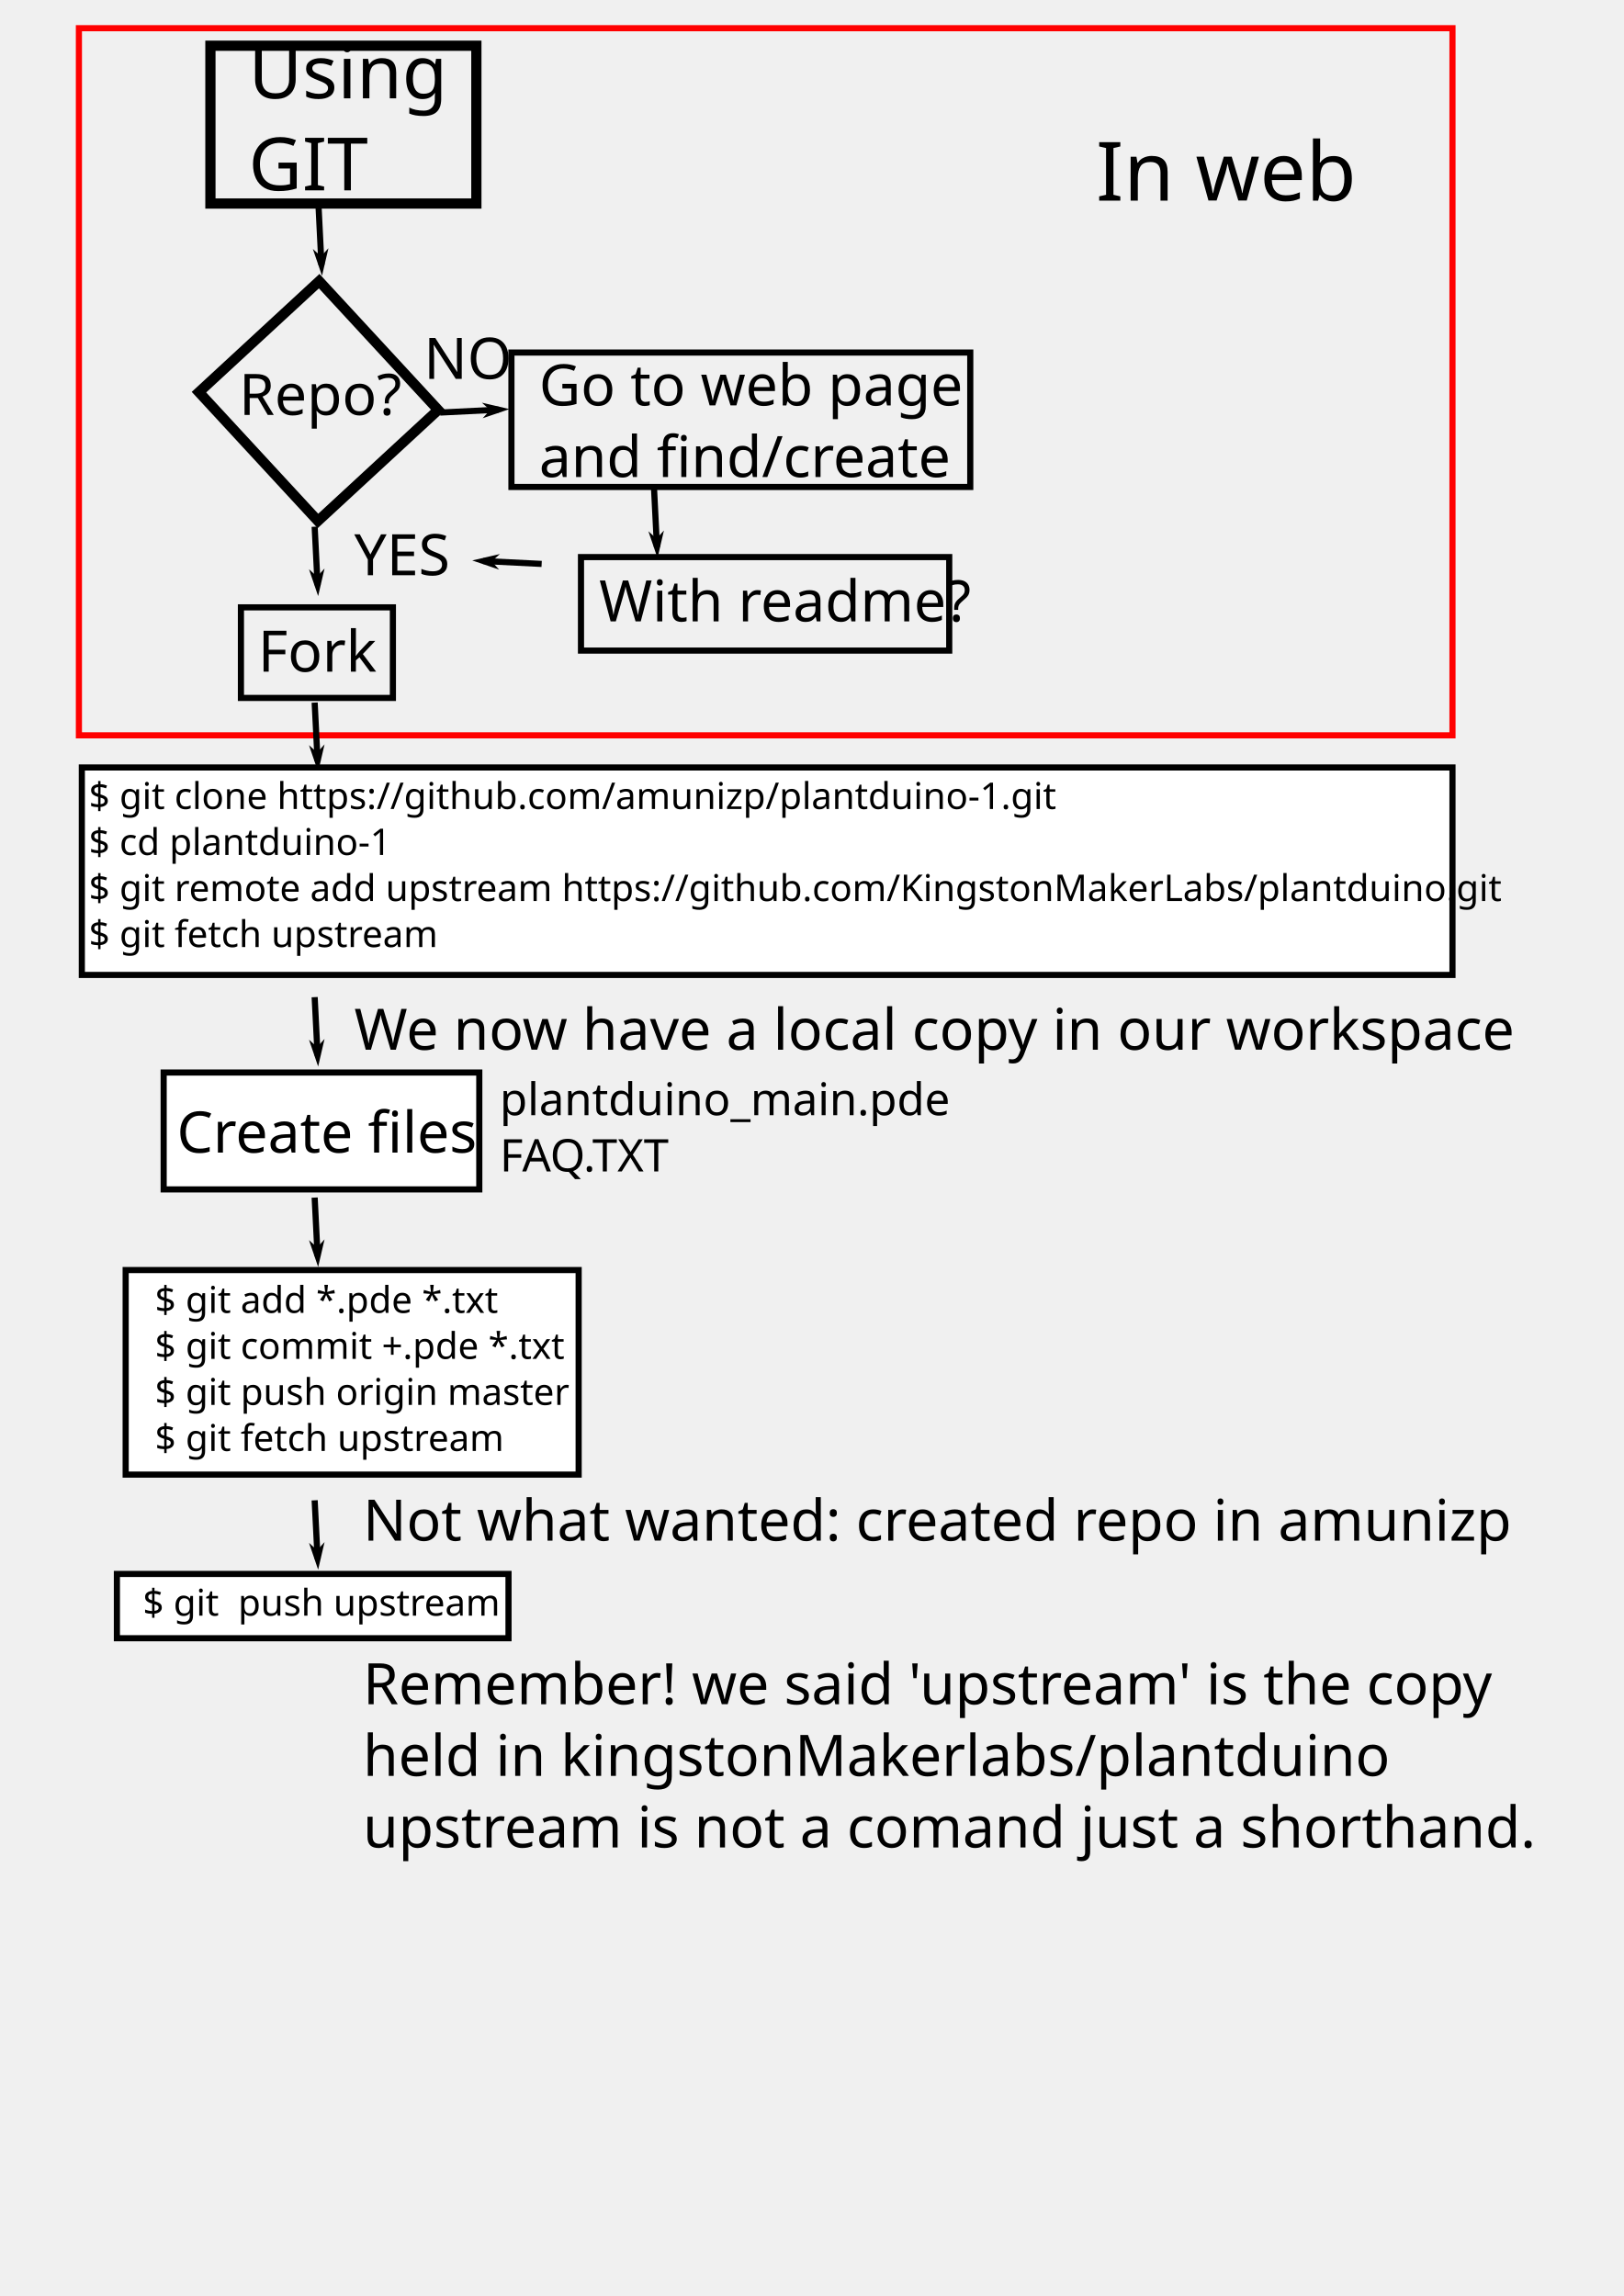
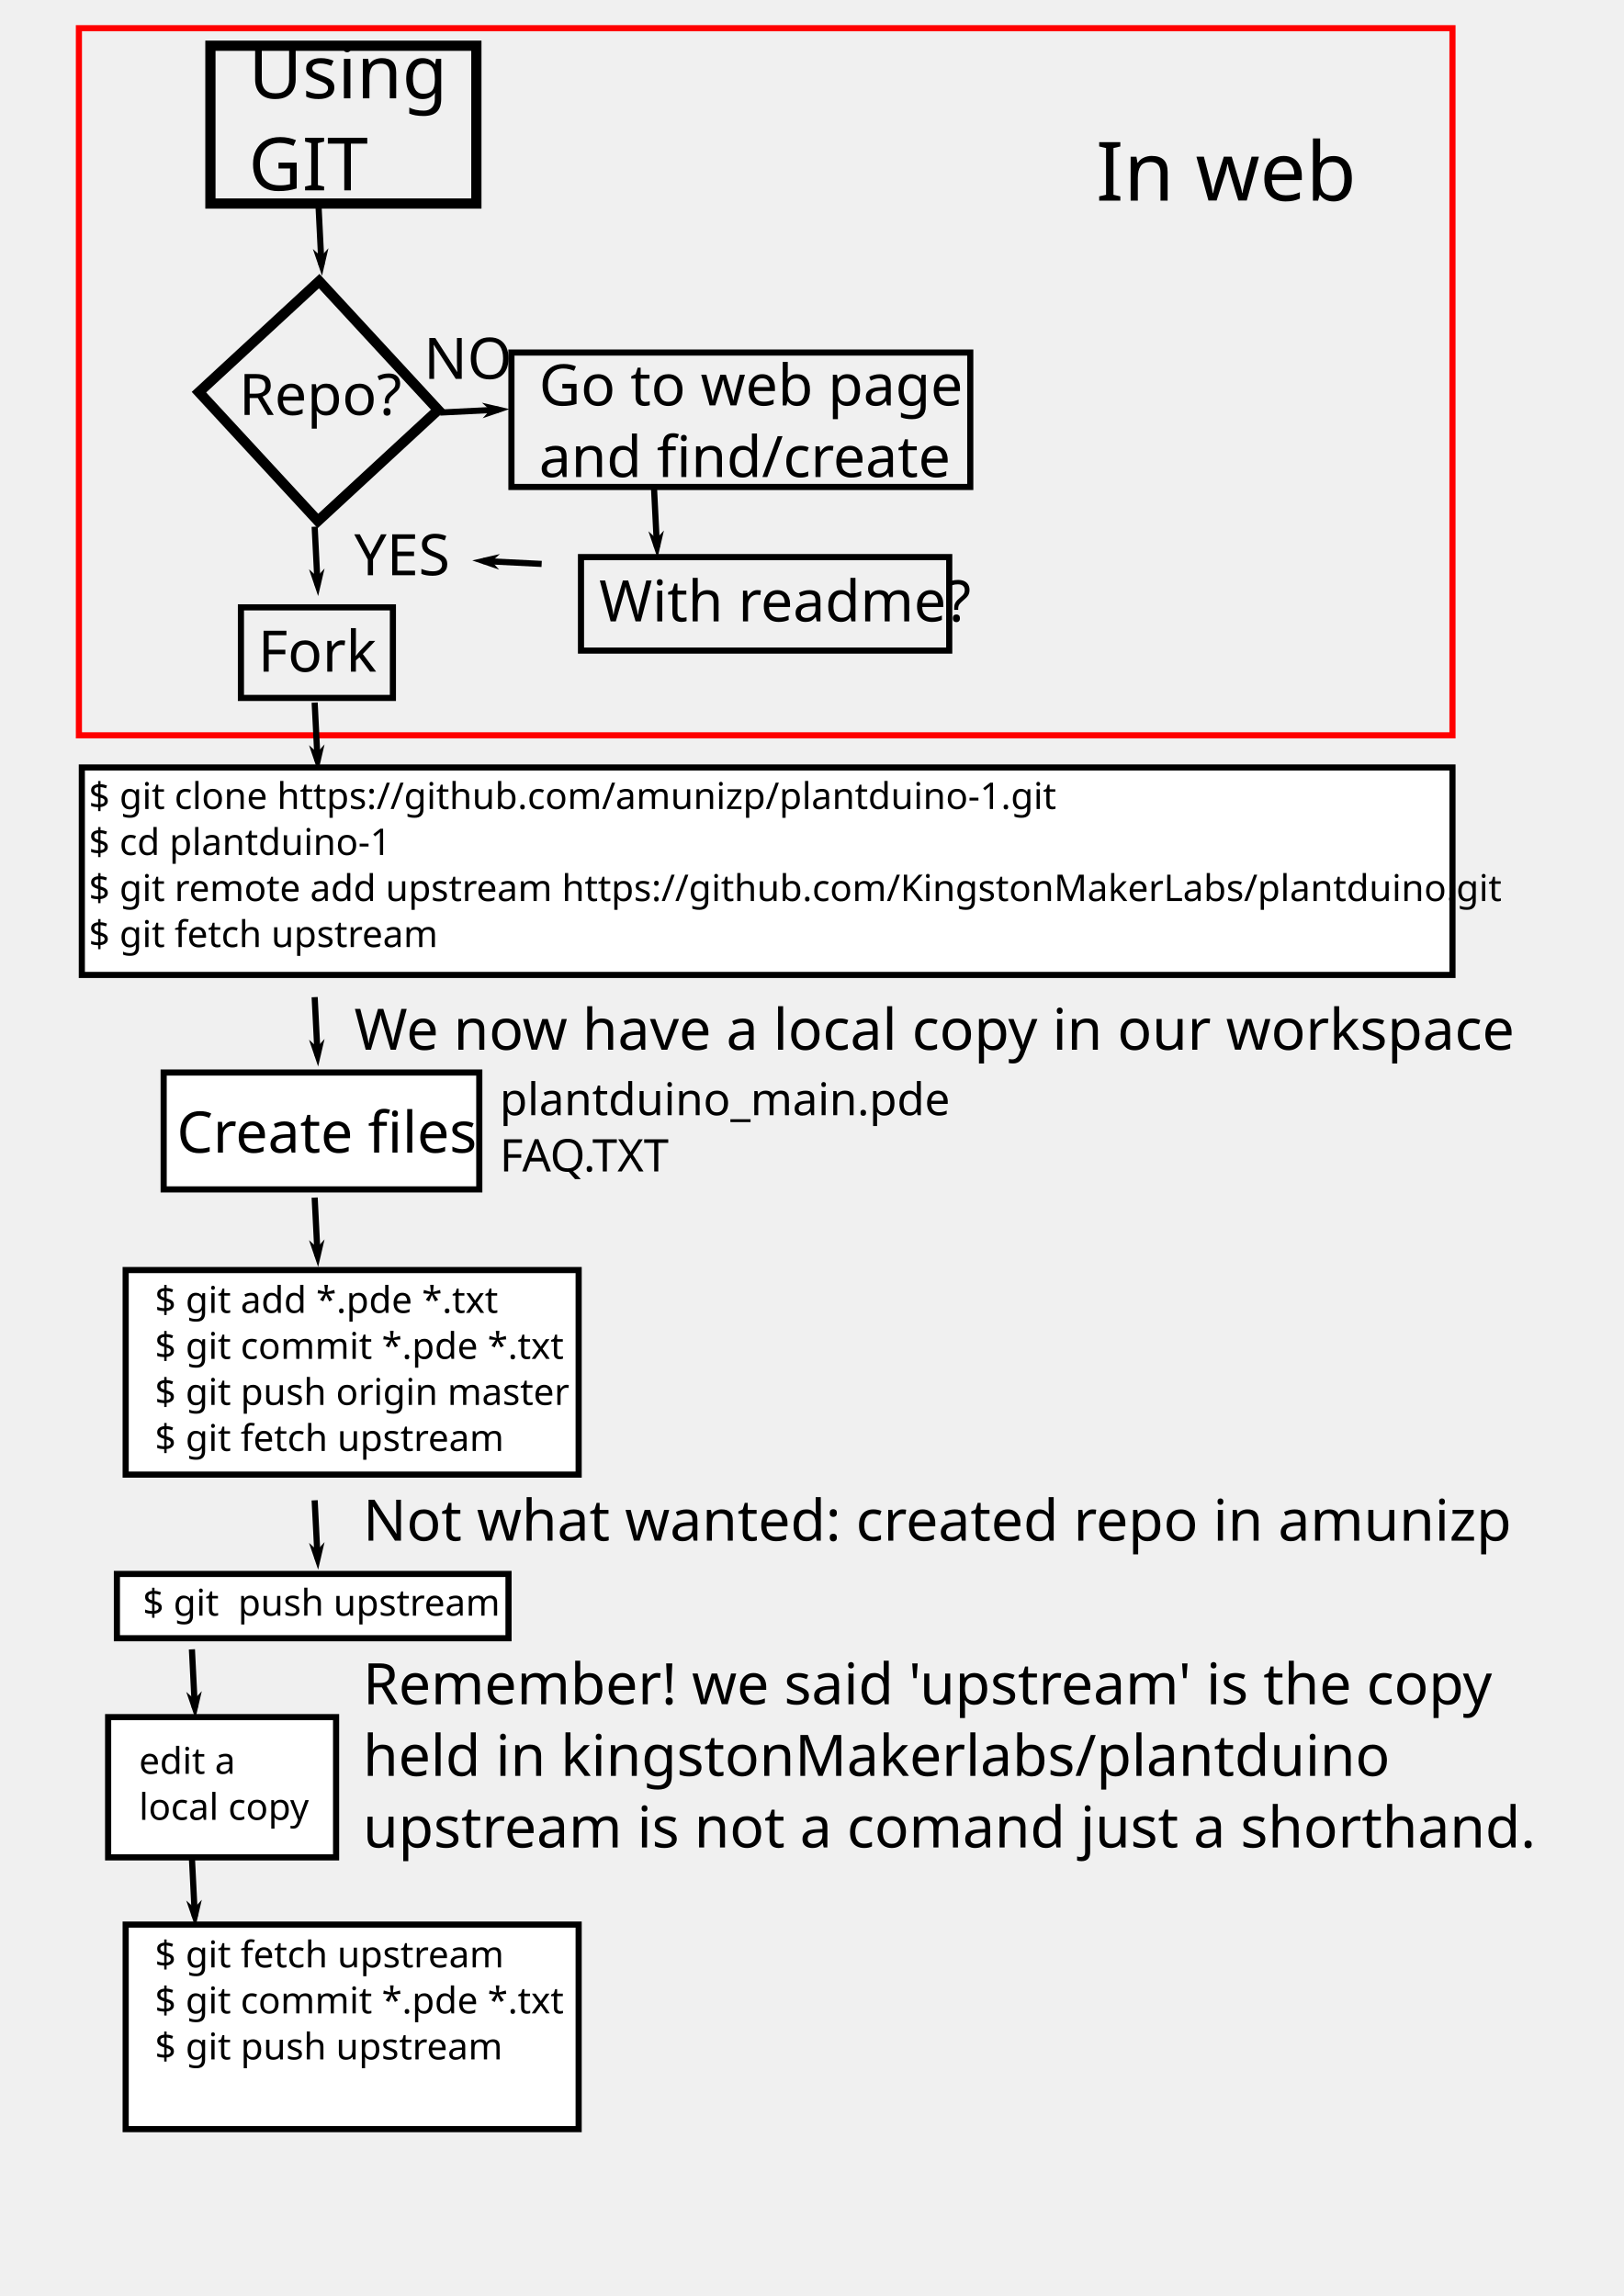
<svg xmlns="http://www.w3.org/2000/svg" width="210mm" height="297mm" id="svg2" version="1.1">
  <defs id="defs4">
    <marker orient="auto" refY="0.0" refX="0.0" id="Arrow1Send" style="overflow:visible;">
      <path id="path3803" d="M 0.0,0.0 L 5.0,-5.0 L -12.5,0.0 L 5.0,5.0 L 0.0,0.0 z " style="fill-rule:evenodd;stroke:#000000;stroke-width:1.0pt;" transform="scale(0.2) rotate(180) translate(6,0)" />
    </marker>
  </defs>
  <g id="layer1">
    <rect style="fill:#ffffff;fill-opacity:1;stroke:#000000;stroke-width:3;stroke-miterlimit:4;stroke-opacity:1;stroke-dasharray:none" id="rect4418" width="191.429" height="31.429" x="57.143" y="769.505" />
    <rect style="fill:#ffffff;fill-opacity:1;stroke:#000000;stroke-width:3;stroke-miterlimit:4;stroke-opacity:1;stroke-dasharray:none" id="rect4390" width="221.429" height="100" x="61.429" y="620.934" />
    <g id="g3765" transform="translate(-100,-55.71429)">
      <rect y="78.076" x="202.857" height="77.143" width="130" id="rect2985" style="fill:none;stroke:#000000;stroke-width:5;stroke-miterlimit:4;stroke-opacity:1;stroke-dasharray:none" />
      <text id="text3755" y="103.791" x="221.486" style="font-size:36px;font-style:normal;font-weight:normal;line-height:125%;letter-spacing:0px;word-spacing:0px;fill:#000000;fill-opacity:1;stroke:none;font-family:Sans" xml:space="preserve">
        <tspan id="tspan3759" y="103.791" x="221.486">Using </tspan>
        <tspan id="tspan3763" y="148.791" x="221.486">GIT</tspan>
      </text>
    </g>
    <g id="g3777" transform="translate(0,8)">
      <rect transform="matrix(0.6784806,0.7346183,-0.7346183,0.6784806,0,0)" y="-26.784" x="200.956" height="80" width="85.714" id="rect3771" style="fill:none;stroke:#000000;stroke-width:5;stroke-miterlimit:4;stroke-opacity:1;stroke-dasharray:none" />
      <text id="text3773" y="194.851" x="116.818" style="font-size:28px;font-style:normal;font-weight:normal;line-height:125%;letter-spacing:0px;word-spacing:0px;fill:#000000;fill-opacity:1;stroke:none;font-family:Sans" xml:space="preserve">
        <tspan y="194.851" x="116.818" id="tspan3775">Repo?</tspan>
      </text>
    </g>
    <path style="fill:none;stroke:#000000;stroke-width:3;stroke-linecap:butt;stroke-linejoin:miter;stroke-opacity:1;marker-end:url(#Arrow1Send);stroke-miterlimit:4;stroke-dasharray:none" d="m 155.714,100.934 1.429,28.571" id="path3782" />
    <path id="path4228" d="m 153.815,257.505 1.429,28.571" style="fill:none;stroke:#000000;stroke-width:3;stroke-linecap:butt;stroke-linejoin:miter;stroke-miterlimit:4;stroke-opacity:1;stroke-dasharray:none;marker-end:url(#Arrow1Send)" />
    <path style="fill:none;stroke:#000000;stroke-width:3;stroke-linecap:butt;stroke-linejoin:miter;stroke-miterlimit:4;stroke-opacity:1;stroke-dasharray:none;marker-end:url(#Arrow1Send)" d="m 215.142,201.703 28.571,-1.429" id="path4230" />
    <text xml:space="preserve" style="font-size:28px;font-style:normal;font-weight:normal;line-height:125%;letter-spacing:0px;word-spacing:0px;fill:#000000;fill-opacity:1;stroke:none;font-family:Sans" x="207.143" y="185.219" id="text4232">
      <tspan id="tspan4234" x="207.143" y="185.219">NO</tspan>
    </text>
    <text id="text4236" y="281.219" x="173.143" style="font-size:28px;font-style:normal;font-weight:normal;line-height:125%;letter-spacing:0px;word-spacing:0px;fill:#000000;fill-opacity:1;stroke:none;font-family:Sans" xml:space="preserve">
      <tspan y="281.219" x="173.143" id="tspan4238">YES</tspan>
    </text>
    <rect style="fill:none;stroke:#000000;stroke-width:3;stroke-miterlimit:4;stroke-opacity:1;stroke-dasharray:none" id="rect4240" width="224.286" height="65.714" x="250" y="172.362" />
    <text xml:space="preserve" style="font-size:28px;font-style:normal;font-weight:normal;line-height:125%;letter-spacing:0px;word-spacing:0px;fill:#000000;fill-opacity:1;stroke:none;font-family:Sans" x="263.507" y="198.219" id="text4242">
      <tspan id="tspan4244" x="263.507" y="198.219">Go to web page </tspan>
      <tspan x="263.507" y="233.219" id="tspan4246">and find/create</tspan>
    </text>
    <path id="path4248" d="M 264.77,275.703 236.198,274.275" style="fill:none;stroke:#000000;stroke-width:3;stroke-linecap:butt;stroke-linejoin:miter;stroke-miterlimit:4;stroke-opacity:1;stroke-dasharray:none;marker-end:url(#Arrow1Send)" />
    <path style="fill:none;stroke:#000000;stroke-width:3;stroke-linecap:butt;stroke-linejoin:miter;stroke-miterlimit:4;stroke-opacity:1;stroke-dasharray:none;marker-end:url(#Arrow1Send)" d="m 319.714,238.934 1.429,28.571" id="path4250" />
    <rect y="272.362" x="284" height="45.714" width="180" id="rect4271" style="fill:none;stroke:#000000;stroke-width:3;stroke-miterlimit:4;stroke-opacity:1;stroke-dasharray:none" />
    <text xml:space="preserve" style="font-size:28px;font-style:normal;font-weight:normal;line-height:125%;letter-spacing:0px;word-spacing:0px;fill:#000000;fill-opacity:1;stroke:none;font-family:Sans" x="292.857" y="303.791" id="text4273">
      <tspan id="tspan4275" x="292.857" y="303.791">With readme?</tspan>
    </text>
    <rect style="fill:none;stroke:#000000;stroke-width:3;stroke-miterlimit:4;stroke-opacity:1;stroke-dasharray:none" id="rect4277" width="74.286" height="44.286" x="117.771" y="296.934" />
    <text id="text4279" y="328.362" x="126.121" style="font-size:28px;font-style:normal;font-weight:normal;line-height:125%;letter-spacing:0px;word-spacing:0px;fill:#000000;fill-opacity:1;stroke:none;font-family:Sans" xml:space="preserve">
      <tspan y="328.362" x="126.121" id="tspan4281">Fork</tspan>
    </text>
    <rect style="fill:none;stroke:#ff0000;stroke-width:3;stroke-miterlimit:4;stroke-opacity:1;stroke-dasharray:none" id="rect4283" width="671.429" height="345.714" x="38.571" y="13.791" />
    <text xml:space="preserve" style="font-size:40px;font-style:normal;font-weight:normal;line-height:125%;letter-spacing:0px;word-spacing:0px;fill:#000000;fill-opacity:1;stroke:none;font-family:Sans" x="535.714" y="48.076" id="text4285">
      <tspan id="tspan4287" x="535.714" y="48.076" />
      <tspan id="tspan4289" x="535.714" y="98.076">In web</tspan>
    </text>
    <path style="fill:none;stroke:#000000;stroke-width:3;stroke-linecap:butt;stroke-linejoin:miter;stroke-miterlimit:4;stroke-opacity:1;stroke-dasharray:none;marker-end:url(#Arrow1Send)" d="m 153.815,343.505 1.429,28.571" id="path4291" />
    <rect style="fill:#ffffff;stroke:#000000;stroke-width:3;stroke-miterlimit:4;stroke-opacity:1;stroke-dasharray:none" id="rect4293" width="670" height="101.429" x="40" y="375.219" />
    <text xml:space="preserve" style="font-size:18px;font-style:normal;font-weight:normal;line-height:125%;letter-spacing:0px;word-spacing:0px;fill:#000000;fill-opacity:1;stroke:none;font-family:Sans" x="43.429" y="395.505" id="text4295">
      <tspan id="tspan4297" x="43.429" y="395.505">$ git clone https://github.com/amunizp/plantduino-1.git</tspan>
      <tspan x="43.429" y="418.005" id="tspan4299">$ cd plantduino-1</tspan>
      <tspan x="43.429" y="440.505" id="tspan4301">$ git remote add upstream https://github.com/KingstonMakerLabs/plantduino.git</tspan>
      <tspan x="43.429" y="463.005" id="tspan4324">$ git fetch upstream</tspan>
    </text>
    <path id="path4328" d="m 153.815,487.505 1.429,28.571" style="fill:none;stroke:#000000;stroke-width:3;stroke-linecap:butt;stroke-linejoin:miter;stroke-miterlimit:4;stroke-opacity:1;stroke-dasharray:none;marker-end:url(#Arrow1Send)" />
    <text xml:space="preserve" style="font-size:28px;font-style:normal;font-weight:normal;line-height:125%;letter-spacing:0px;word-spacing:0px;fill:#000000;fill-opacity:1;stroke:none;font-family:Sans" x="173.143" y="513.219" id="text4330">
      <tspan id="tspan4332" x="173.143" y="513.219">We now have a local copy in our workspace</tspan>
    </text>
    <g id="g4342" transform="translate(17.14286,-27.14286)">
      <rect style="fill:#ffffff;stroke:#000000;stroke-width:3;stroke-miterlimit:4;stroke-opacity:1;stroke-dasharray:none" id="rect4334" width="154.286" height="57.142" x="62.857" y="551.505" />
      <text id="text4336" y="555.651" x="69.296" style="font-size:28px;font-style:normal;font-weight:normal;line-height:125%;letter-spacing:0px;word-spacing:0px;fill:#000000;fill-opacity:1;stroke:none;font-family:Sans" xml:space="preserve">
        <tspan y="555.651" x="69.296" id="tspan4338" />
        <tspan id="tspan4340" y="590.651" x="69.296">Create files</tspan>
      </text>
    </g>
    <text xml:space="preserve" style="font-size:14px;font-style:normal;font-weight:normal;line-height:125%;letter-spacing:0px;word-spacing:0px;fill:#000000;fill-opacity:1;stroke:none;font-family:Sans" x="264.286" y="533.791" id="text4348">
      <tspan id="tspan4350" x="264.286" y="533.791" />
      <tspan id="tspan4352" x="264.286" y="583.791" />
    </text>
    <text xml:space="preserve" style="font-size:22px;font-style:normal;font-weight:normal;line-height:125%;letter-spacing:0px;word-spacing:0px;fill:#000000;fill-opacity:1;stroke:none;font-family:Sans" x="244.286" y="545.219" id="text4358">
      <tspan id="tspan4360" x="244.286" y="545.219">plantduino_main.pde</tspan>
      <tspan x="244.286" y="572.719" id="tspan4362">FAQ.TXT</tspan>
    </text>
    <path style="fill:none;stroke:#000000;stroke-width:3;stroke-linecap:butt;stroke-linejoin:miter;stroke-miterlimit:4;stroke-opacity:1;stroke-dasharray:none;marker-end:url(#Arrow1Send)" d="m 153.815,585.505 1.429,28.571" id="path4364" />
    <text id="text4366" y="641.859" x="75.736" style="font-size:18px;font-style:normal;font-weight:normal;line-height:125%;letter-spacing:0px;word-spacing:0px;fill:#000000;fill-opacity:1;stroke:none;font-family:Sans" xml:space="preserve">
      <tspan y="641.859" x="75.736" id="tspan4368">$ git add *.pde *.txt</tspan>
-       <tspan y="664.359" x="75.736" id="tspan4376">$ git commit +.pde *.txt</tspan>
+       <tspan y="664.359" x="75.736" id="tspan4376">$ git commit *.pde *.txt</tspan>
      <tspan id="tspan4370" y="686.859" x="75.736">$ git push origin master</tspan>
      <tspan y="709.359" x="75.736" id="tspan4378">$ git fetch upstream</tspan>
    </text>
    <text id="text4392" y="753.219" x="177.429" style="font-size:28px;font-style:normal;font-weight:normal;line-height:125%;letter-spacing:0px;word-spacing:0px;fill:#000000;fill-opacity:1;stroke:none;font-family:Sans" xml:space="preserve">
      <tspan y="753.219" x="177.429" id="tspan4396">Not what wanted: created repo in amunizp</tspan>
    </text>
    <path id="path4400" d="m 153.815,733.505 1.429,28.571" style="fill:none;stroke:#000000;stroke-width:3;stroke-linecap:butt;stroke-linejoin:miter;stroke-miterlimit:4;stroke-opacity:1;stroke-dasharray:none;marker-end:url(#Arrow1Send)" />
    <text xml:space="preserve" style="font-size:18px;font-style:normal;font-weight:normal;line-height:125%;letter-spacing:0px;word-spacing:0px;fill:#000000;fill-opacity:1;stroke:none;font-family:Sans" x="69.822" y="789.895" id="text4402">
      <tspan id="tspan4410" x="69.822" y="789.895">$ git  push upstream</tspan>
    </text>
    <text xml:space="preserve" style="font-size:28px;font-style:normal;font-weight:normal;line-height:125%;letter-spacing:0px;word-spacing:0px;fill:#000000;fill-opacity:1;stroke:none;font-family:Sans" x="177.429" y="833.219" id="text4420">
      <tspan id="tspan4422" x="177.429" y="833.219">Remember! we said 'upstream' is the copy</tspan>
      <tspan x="177.429" y="868.219" id="tspan4424">held in kingstonMakerlabs/plantduino</tspan>
      <tspan x="177.429" y="903.219" id="tspan4426">upstream is not a comand just a shorthand.</tspan>
    </text>
+     <path style="fill:none;stroke:#000000;stroke-width:3;stroke-linecap:butt;stroke-linejoin:miter;stroke-miterlimit:4;stroke-opacity:1;stroke-dasharray:none;marker-end:url(#Arrow1Send)" d="m 93.815,806.362 1.429,28.571" id="path4428" />
+     <rect style="fill:#ffffff;fill-opacity:1;stroke:#000000;stroke-width:3;stroke-miterlimit:4;stroke-opacity:1;stroke-dasharray:none" id="rect4430" width="111.429" height="68.571" x="52.857" y="839.505" />
+     <text id="text4432" y="867.217" x="67.953" style="font-size:18px;font-style:normal;font-weight:normal;line-height:125%;letter-spacing:0px;word-spacing:0px;fill:#000000;fill-opacity:1;stroke:none;font-family:Sans" xml:space="preserve">
+       <tspan y="867.217" x="67.953" id="tspan4434">edit a </tspan>
+       <tspan y="889.717" x="67.953" id="tspan4436">local copy</tspan>
+     </text>
+     <rect y="940.934" x="61.429" height="100" width="221.429" id="rect4438" style="fill:#ffffff;fill-opacity:1;stroke:#000000;stroke-width:3;stroke-miterlimit:4;stroke-opacity:1;stroke-dasharray:none" />
+     <text xml:space="preserve" style="font-size:18px;font-style:normal;font-weight:normal;line-height:125%;letter-spacing:0px;word-spacing:0px;fill:#000000;fill-opacity:1;stroke:none;font-family:Sans" x="75.736" y="961.859" id="text4440">
+       <tspan id="tspan4442" x="75.736" y="961.859">$ git fetch upstream</tspan>
+       <tspan id="tspan4444" x="75.736" y="984.359">$ git commit *.pde *.txt</tspan>
+       <tspan x="75.736" y="1006.859" id="tspan4446">$ git push upstream</tspan>
+       <tspan id="tspan4448" x="75.736" y="1029.359" />
+     </text>
+     <path id="path4450" d="m 93.815,908.362 1.429,28.571" style="fill:none;stroke:#000000;stroke-width:3;stroke-linecap:butt;stroke-linejoin:miter;stroke-miterlimit:4;stroke-opacity:1;stroke-dasharray:none;marker-end:url(#Arrow1Send)" />
  </g>
</svg>
